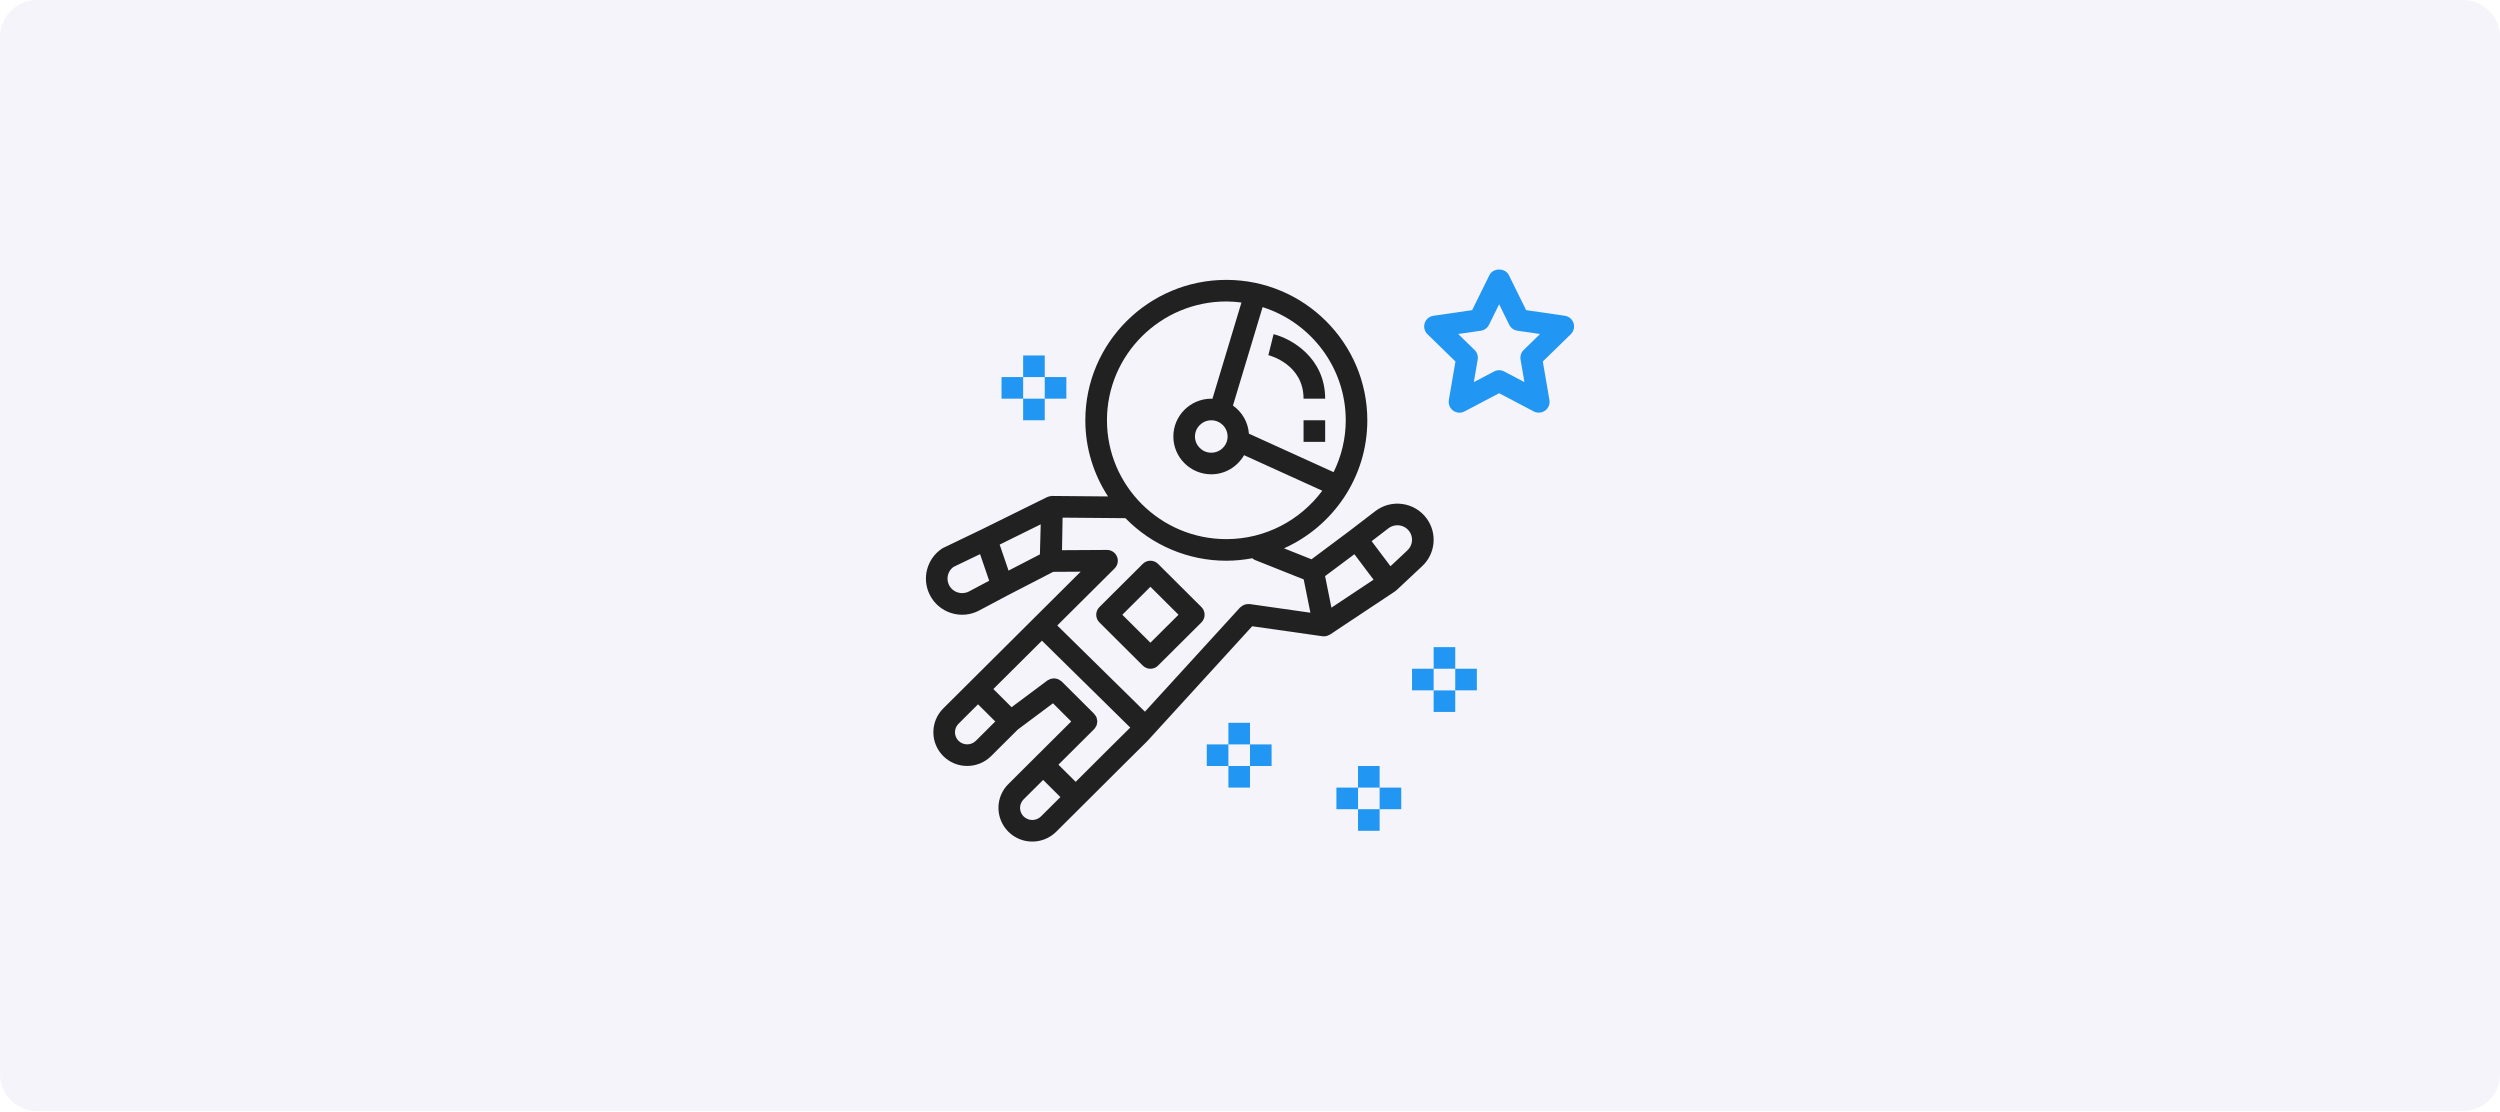
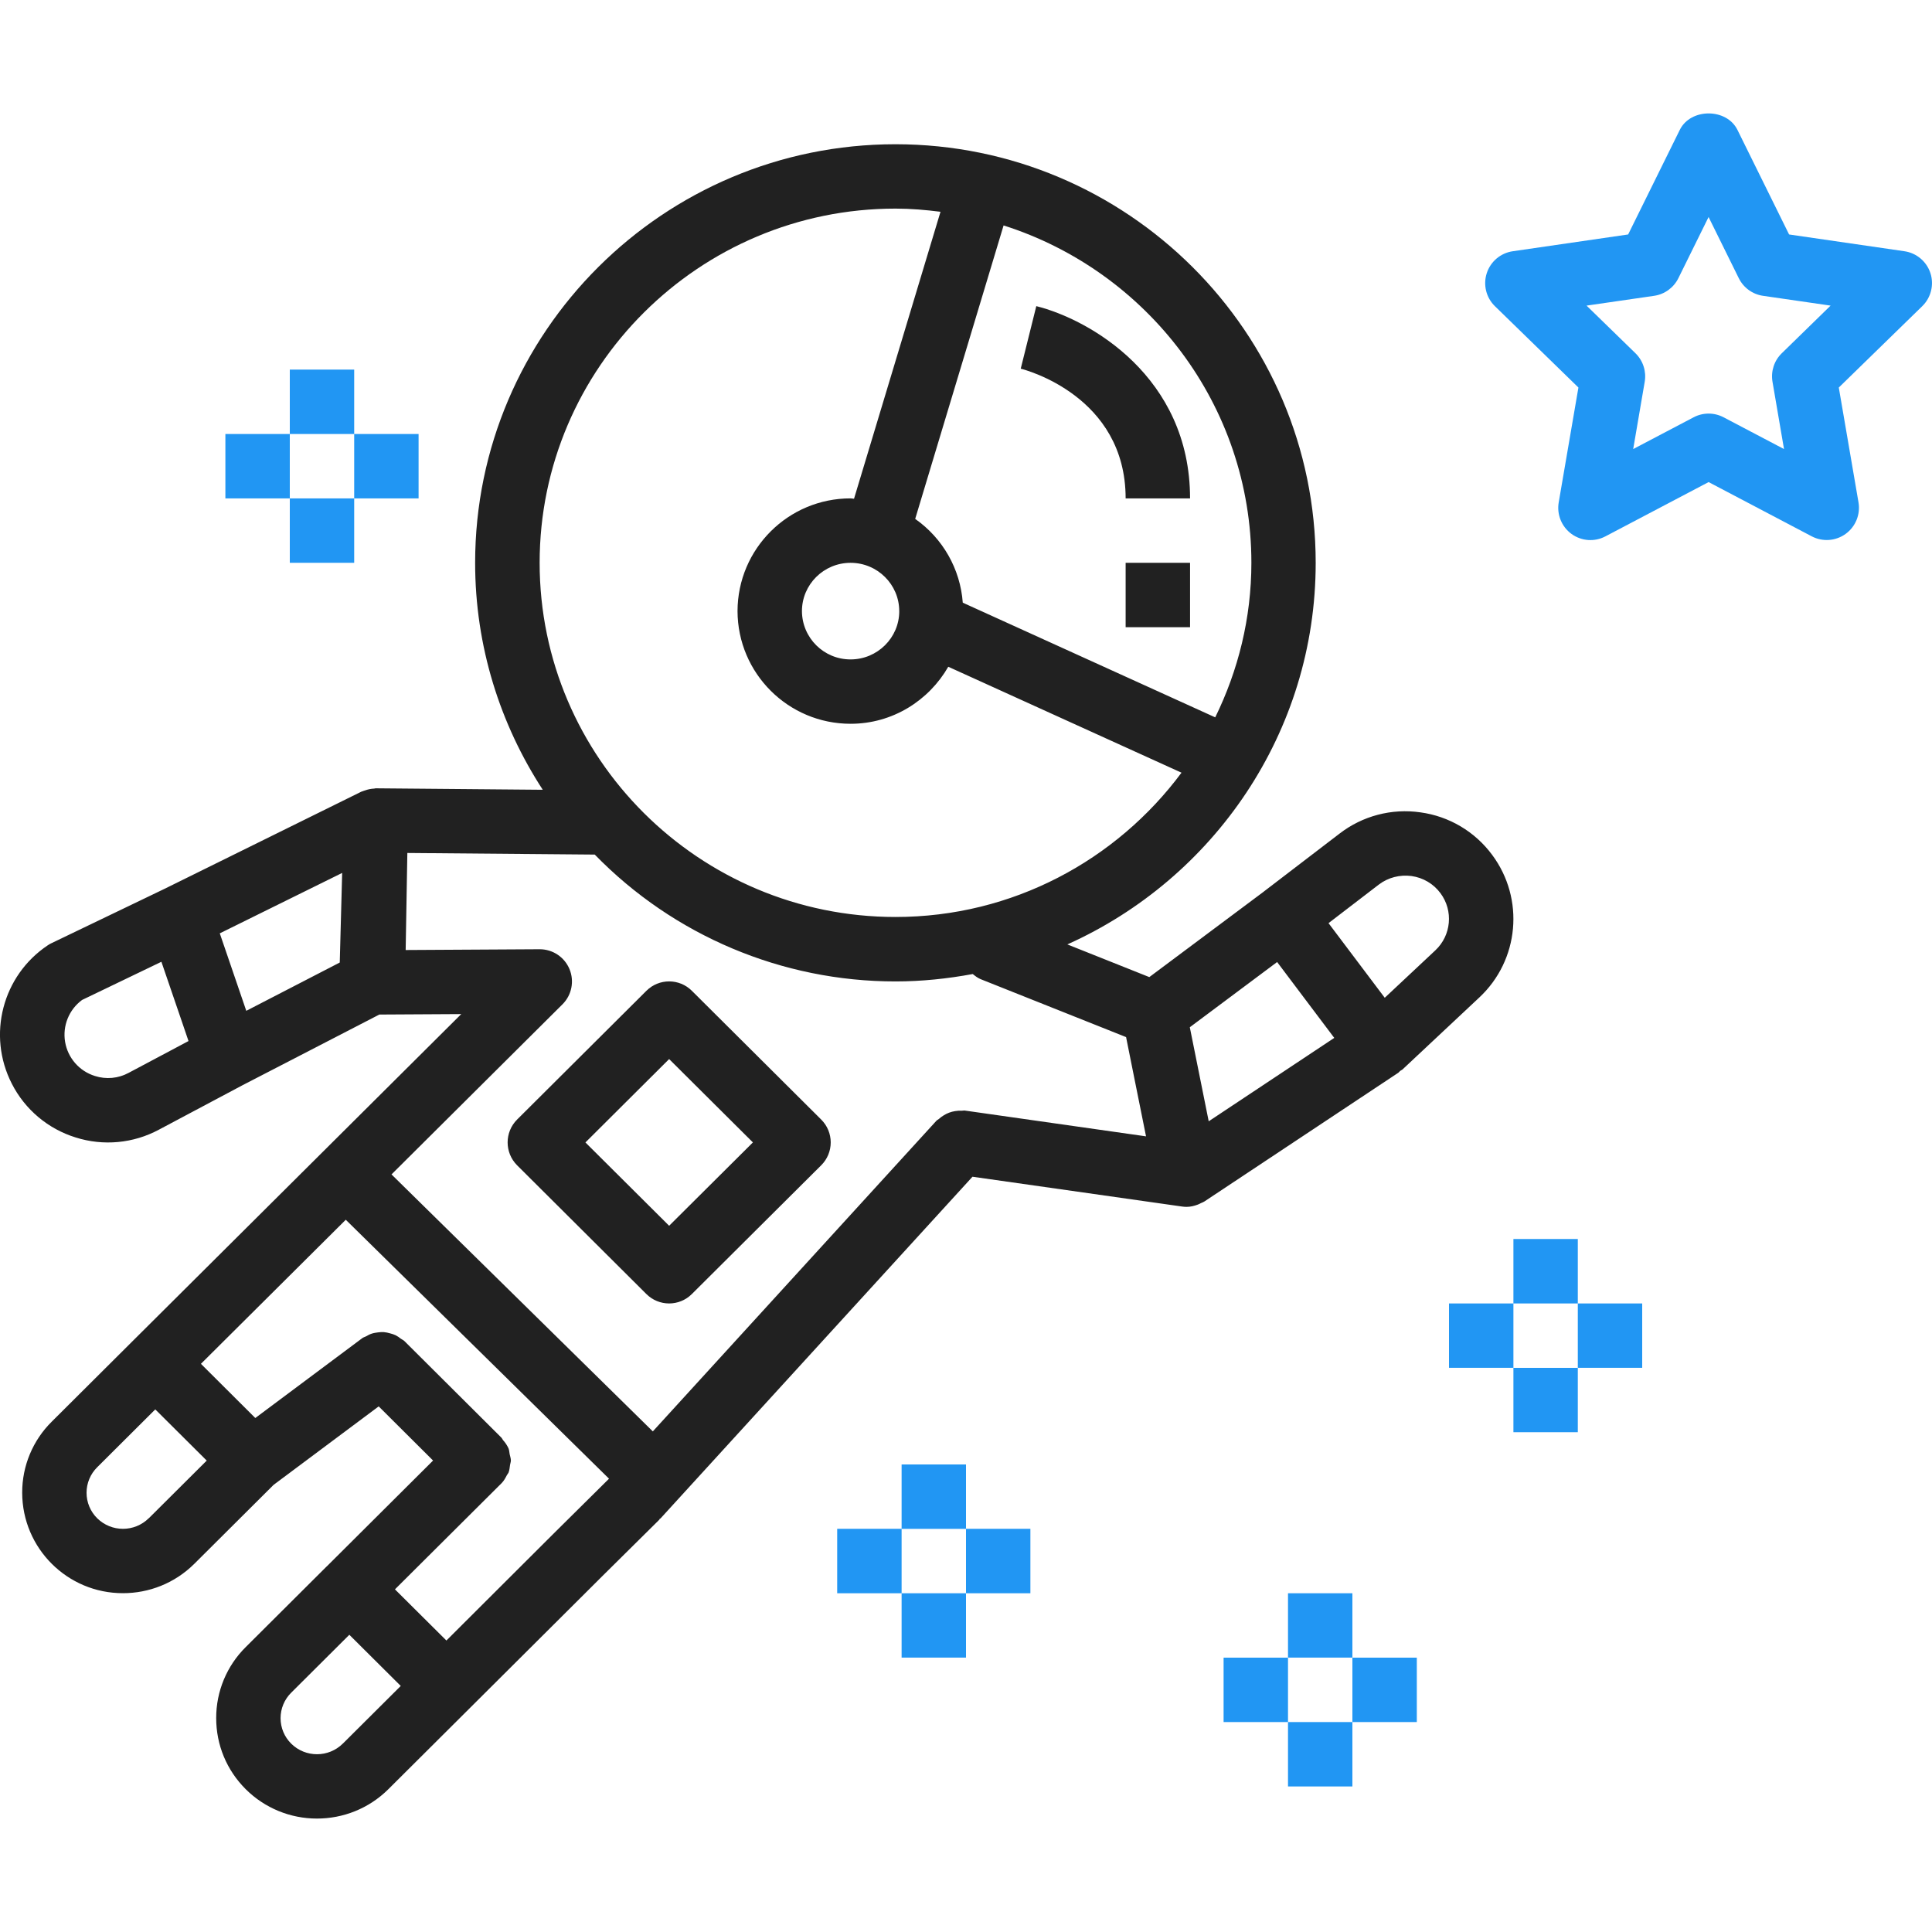
- <svg xmlns="http://www.w3.org/2000/svg" width="270" height="120" fill="none">
-   <rect width="270" height="120" rx="4" fill="#F5F4FA" />
-   <path d="M169.943 34.896a1.166 1.166 0 0 0-.941-.793l-4.179-.608-1.87-3.787c-.392-.798-1.7-.798-2.092 0l-1.87 3.787-4.18.608a1.165 1.165 0 0 0-.647 1.99l3.025 2.948-.714 4.162c-.074.438.105.88.463 1.141.363.264.837.297 1.23.09l3.738-1.967 3.738 1.966a1.17 1.17 0 0 0 1.23-.089c.359-.26.539-.703.463-1.14l-.714-4.163 3.025-2.949a1.17 1.17 0 0 0 .295-1.196Zm-5.387 2.903a1.165 1.165 0 0 0-.335 1.033l.417 2.437-2.188-1.15a1.164 1.164 0 0 0-1.088 0l-2.188 1.15.417-2.437a1.164 1.164 0 0 0-.335-1.033l-1.772-1.727 2.448-.355c.38-.055.708-.294.879-.639l1.094-2.216 1.094 2.216c.171.344.498.584.879.639l2.447.355-1.769 1.727ZM157.167 69.892h-2.333v2.334h2.333v-2.334ZM157.167 74.56h-2.333v2.332h2.333V74.56ZM159.5 72.226h-2.333v2.333h2.333v-2.333ZM154.834 72.226H152.5v2.333h2.334v-2.333ZM149 82.726h-2.333v2.333H149v-2.333ZM149 87.393h-2.333v2.333H149v-2.333ZM151.334 85.06H149v2.333h2.334v-2.334ZM146.667 85.06h-2.334v2.333h2.334v-2.334ZM135 78.06h-2.333v2.333H135v-2.334ZM135 82.726h-2.333v2.333H135v-2.333ZM137.333 80.392H135v2.334h2.333v-2.334ZM132.667 80.392h-2.334v2.334h2.334v-2.334ZM112.833 38.392H110.5v2.333h2.333v-2.333ZM112.833 43.059H110.5v2.333h2.333V43.06ZM115.166 40.725h-2.333v2.334h2.333v-2.334ZM110.5 40.725h-2.334v2.334h2.334v-2.334Z" fill="#2196F3" />
-   <path d="M154.064 55.974a3.881 3.881 0 0 0-2.6-1.541 3.887 3.887 0 0 0-2.931.77l-2.738 2.098-.001.002-4.151 3.1-2.971-1.184c5.297-2.376 8.999-7.674 8.999-13.825 0-8.363-6.831-15.167-15.227-15.167-8.397 0-15.228 6.804-15.228 15.167 0 3.031.907 5.85 2.45 8.222l-6.046-.053h-.01c-.019 0-.034.01-.051.01a1.141 1.141 0 0 0-.34.069c-.028.01-.057.016-.084.029-.014.005-.028.007-.042.014l-7.072 3.491c-.001 0-.003 0-.003.002l-4.141 1.991a.871.871 0 0 0-.138.077 3.895 3.895 0 0 0-1.309 5.022 3.884 3.884 0 0 0 2.31 1.944 3.892 3.892 0 0 0 3.016-.281l3.036-1.614 4.952-2.558 2.968-.017-11.904 11.846-.003.003-2.929 2.916a3.61 3.61 0 0 0-1.072 2.576 3.62 3.62 0 0 0 1.072 2.579 3.65 3.65 0 0 0 2.58 1.061c.936 0 1.869-.354 2.582-1.061l2.875-2.863 3.808-2.843 1.97 1.962-3.853 3.837-.004.002-2.928 2.917a3.607 3.607 0 0 0-1.073 2.576 3.648 3.648 0 0 0 3.653 3.64c.935 0 1.871-.354 2.582-1.061l2.93-2.917 4.686-4.667.003-.003 2.208-2.188-.008-.008c.014-.014.034-.019.048-.034l11.3-12.377 7.593 1.08c.055.008.11.012.165.012.141 0 .277-.034.409-.084.039-.014.072-.033.109-.051.042-.021.086-.033.126-.06l7.029-4.666c.026-.018.04-.046.064-.065.028-.022.063-.031.089-.056l2.781-2.605a3.892 3.892 0 0 0 .464-5.166Zm-49.404 7.898a1.558 1.558 0 0 1-1.221.113 1.562 1.562 0 0 1-.465-2.756l2.874-1.382.692 2.022.29.85-2.17 1.153Zm7.65-3.998-3.387 1.75-.558-1.633-.402-1.174 4.434-2.189-.087 3.246Zm33.03-14.482c0 2.009-.479 3.904-1.31 5.599l-9.147-4.155a4.067 4.067 0 0 0-1.724-3.035l3.202-10.633c5.202 1.655 8.979 6.507 8.979 12.224Zm-25.788 0c0-7.076 5.784-12.834 12.894-12.834.553 0 1.094.047 1.63.115l-3.133 10.398c-.042 0-.081-.012-.124-.012-2.259 0-4.097 1.831-4.097 4.083 0 2.252 1.838 4.083 4.097 4.083 1.519 0 2.831-.838 3.539-2.066l8.449 3.839c-2.351 3.163-6.113 5.227-10.361 5.227-7.11 0-12.894-5.757-12.894-12.833Zm13.029 1.75c0 .965-.791 1.75-1.762 1.75a1.759 1.759 0 0 1-1.763-1.75c0-.965.791-1.75 1.763-1.75.971 0 1.762.785 1.762 1.75Zm-27.189 32.865a1.33 1.33 0 0 1-1.869.002 1.297 1.297 0 0 1 0-1.847l2.104-2.097 1.862 1.854-2.097 2.088Zm7.03 8.167a1.33 1.33 0 0 1-1.87.001 1.297 1.297 0 0 1 0-1.846l2.106-2.098.881.876.982.978-2.099 2.09Zm7.616-7.588-.003.002-3.861 3.85-.881-.876-.982-.977 3.857-3.84v-.001l.004-.002c.087-.088.142-.193.196-.297.015-.03.044-.056.057-.087.036-.09.042-.187.056-.281.007-.054.03-.104.03-.16 0-.077-.028-.153-.044-.23-.014-.07-.014-.141-.041-.209a1.164 1.164 0 0 0-.199-.301c-.023-.026-.031-.058-.055-.083h-.002l-.002-.004-3.515-3.5c-.037-.038-.085-.053-.127-.085a1.124 1.124 0 0 0-.19-.126 1.115 1.115 0 0 0-.205-.07 1.126 1.126 0 0 0-.225-.044 1.133 1.133 0 0 0-.208.01c-.079.01-.152.02-.228.045-.074.023-.139.06-.206.098-.044.024-.093.033-.133.063l-3.88 2.896-1.97-1.963 5.248-5.22 9.538 9.382-2.029 2.01Zm14.916-15.349c-.033-.004-.065.008-.099.006a1.195 1.195 0 0 0-.444.062 1.07 1.07 0 0 0-.211.103c-.066.04-.125.081-.182.134-.028.024-.062.036-.088.064l-10.277 11.256-9.468-9.311 6.197-6.165a1.167 1.167 0 0 0-.83-1.993l-4.854.028.061-3.516 6.79.058a15.201 15.201 0 0 0 10.897 4.596c.957 0 1.89-.1 2.799-.268.087.07.174.14.283.185l5.272 2.1.333 1.659.39 1.937-6.569-.935Zm8.84.39-.684-3.408 3.164-2.363.828 1.1 1.243 1.649-4.551 3.022Zm8.211-6.193-1.832 1.717-2.037-2.704 1.818-1.394c.34-.261.768-.368 1.188-.313.422.06.796.28 1.05.622a1.562 1.562 0 0 1-.187 2.072Z" fill="#212121" />
-   <path d="m129.755 65.565-4.688-4.667a1.165 1.165 0 0 0-1.646 0l-4.687 4.667c-.219.22-.343.517-.343.827 0 .31.122.608.343.827l4.687 4.667a1.164 1.164 0 0 0 1.646 0l4.688-4.667a1.168 1.168 0 0 0 0-1.654Zm-5.511 3.848-3.033-3.02 3.033-3.021 3.035 3.02-3.035 3.02ZM137.547 36.092l-.564 2.266c.155.039 3.801.988 3.801 4.7h2.334c0-4.412-3.644-6.486-5.571-6.966ZM143.118 45.392h-2.334v2.333h2.334v-2.333Z" fill="#212121" />
+ <svg xmlns="http://www.w3.org/2000/svg" width="70" height="70" fill="none">
+   <path d="M69.943 9.896a1.168 1.168 0 0 0-.941-.793l-4.18-.608-1.87-3.787c-.391-.798-1.7-.798-2.091 0l-1.87 3.787-4.18.608a1.167 1.167 0 0 0-.648 1.99l3.026 2.948-.714 4.162c-.075.438.105.88.463 1.142.363.263.837.296 1.23.088l3.738-1.966 3.738 1.966a1.168 1.168 0 0 0 1.693-1.23l-.714-4.162 3.025-2.949a1.17 1.17 0 0 0 .295-1.196ZM64.556 12.8c-.275.267-.4.655-.335 1.033l.417 2.437-2.188-1.15a1.165 1.165 0 0 0-1.088 0l-2.188 1.15.417-2.437a1.168 1.168 0 0 0-.334-1.033l-1.773-1.727 2.448-.355c.38-.055.708-.294.879-.639l1.094-2.216 1.094 2.216c.17.345.498.584.879.639l2.448.355-1.77 1.727ZM57.167 44.892h-2.333v2.334h2.333v-2.334ZM57.167 49.56h-2.333v2.332h2.333V49.56ZM59.5 47.226h-2.333v2.333H59.5v-2.333ZM54.834 47.226H52.5v2.333h2.334v-2.333ZM49 57.726h-2.333v2.333H49v-2.333ZM49 62.393h-2.333v2.333H49v-2.333ZM51.334 60.06H49v2.333h2.334v-2.334ZM46.667 60.06h-2.334v2.333h2.334v-2.334ZM35 53.06h-2.333v2.333H35v-2.334ZM35 57.726h-2.333v2.333H35v-2.333ZM37.333 55.392H35v2.334h2.333v-2.334ZM32.667 55.392h-2.334v2.334h2.334v-2.334ZM12.833 13.392H10.5v2.333h2.333v-2.333ZM12.833 18.059H10.5v2.333h2.333V18.06ZM15.166 15.725h-2.333v2.334h2.333v-2.334ZM10.5 15.725H8.166v2.334H10.5v-2.334Z" fill="#2196F3" />
+   <path d="M54.064 30.974a3.88 3.88 0 0 0-2.6-1.541 3.886 3.886 0 0 0-2.93.77L45.794 32.3l-.001.002-4.151 3.1-2.97-1.184c5.296-2.376 8.998-7.674 8.998-13.825 0-8.363-6.83-15.167-15.227-15.167s-15.228 6.804-15.228 15.167c0 3.031.907 5.85 2.45 8.222l-6.046-.053h-.01c-.019 0-.034.01-.051.01a1.14 1.14 0 0 0-.34.069c-.028.01-.057.016-.084.029-.014.006-.028.007-.042.014l-7.072 3.491c-.001 0-.003 0-.003.002l-4.141 1.991a.915.915 0 0 0-.138.077A3.895 3.895 0 0 0 .43 39.268a3.884 3.884 0 0 0 2.31 1.944 3.891 3.891 0 0 0 3.016-.281l3.036-1.614 4.952-2.558 2.968-.017L4.808 48.588c0 .002-.002.002-.003.003l-2.928 2.916a3.607 3.607 0 0 0-1.073 2.577 3.647 3.647 0 0 0 3.652 3.64c.936 0 1.869-.355 2.582-1.062l2.875-2.863 3.808-2.843 1.97 1.962-3.853 3.837-.004.002-2.928 2.917a3.607 3.607 0 0 0-1.073 2.576c0 .973.38 1.889 1.073 2.579a3.65 3.65 0 0 0 2.58 1.061c.935 0 1.87-.354 2.582-1.061l2.93-2.917 4.686-4.667.002-.003 2.21-2.188-.01-.008c.015-.014.035-.019.049-.034l11.3-12.377 7.593 1.08c.055.008.11.012.165.012.14 0 .277-.034.41-.084.038-.014.071-.033.108-.051.042-.021.086-.033.126-.06l7.029-4.666c.026-.018.04-.046.064-.065.028-.022.063-.031.089-.056l2.78-2.605a3.892 3.892 0 0 0 .465-5.166ZM4.66 38.872a1.56 1.56 0 0 1-1.221.113 1.565 1.565 0 0 1-.465-2.755l2.874-1.383.692 2.022.29.85-2.17 1.153Zm7.65-3.998-3.387 1.75-.558-1.633-.402-1.174 4.434-2.189-.087 3.246Zm33.03-14.482c0 2.009-.48 3.904-1.31 5.599l-9.147-4.155a4.07 4.07 0 0 0-1.724-3.035l3.203-10.633c5.2 1.655 8.978 6.507 8.978 12.224Zm-25.788 0c0-7.076 5.784-12.834 12.894-12.834.553 0 1.094.047 1.63.115L30.943 18.07c-.042 0-.081-.013-.125-.013a4.094 4.094 0 0 0-4.096 4.084 4.095 4.095 0 0 0 4.096 4.083c1.52 0 2.832-.838 3.54-2.066l8.45 3.838c-2.352 3.165-6.114 5.228-10.362 5.228-7.11 0-12.894-5.757-12.894-12.833Zm13.03 1.75c0 .965-.792 1.75-1.764 1.75a1.759 1.759 0 0 1-1.762-1.75c0-.965.79-1.75 1.762-1.75s1.763.785 1.763 1.75ZM5.391 55.007a1.33 1.33 0 0 1-1.87.002 1.3 1.3 0 0 1 0-1.847l2.105-2.097L7.49 52.92l-2.097 2.088Zm7.03 8.167a1.33 1.33 0 0 1-1.87.002 1.299 1.299 0 0 1 0-1.847l2.106-2.098.88.876.983.978-2.099 2.09Zm7.616-7.588-.003.003-3.86 3.85-.882-.877-.982-.977 3.857-3.84v-.001l.004-.002c.087-.088.142-.193.196-.297.015-.03.044-.056.057-.087.036-.09.042-.187.056-.281.007-.054.03-.104.03-.16 0-.077-.028-.153-.044-.23-.014-.07-.014-.141-.041-.209a1.166 1.166 0 0 0-.2-.301c-.022-.026-.03-.058-.054-.083h-.002s0-.003-.002-.005l-3.515-3.5c-.037-.037-.085-.052-.127-.084a1.122 1.122 0 0 0-.19-.126 1.091 1.091 0 0 0-.204-.07 1.134 1.134 0 0 0-.226-.044 1.142 1.142 0 0 0-.209.01c-.078.01-.151.02-.227.045-.074.023-.139.06-.206.098-.044.024-.093.033-.133.063l-3.88 2.896-1.97-1.963 5.248-5.22 9.538 9.382-2.029 2.01Zm14.917-15.349c-.034-.005-.066.008-.1.006a1.148 1.148 0 0 0-.252.015 1.081 1.081 0 0 0-.404.15c-.065.04-.124.081-.181.134-.028.024-.062.036-.088.064L23.653 51.862l-9.468-9.311 6.197-6.165a1.168 1.168 0 0 0-.83-1.993l-4.854.028.061-3.516 6.79.058a15.2 15.2 0 0 0 10.897 4.596c.957 0 1.89-.1 2.799-.268.087.07.174.14.283.185l5.272 2.1.333 1.659.39 1.937-6.569-.935Zm8.84.39-.685-3.408 3.164-2.363.828 1.1 1.242 1.649-4.55 3.022Zm8.21-6.193-1.832 1.717-2.037-2.704 1.818-1.394c.34-.261.768-.368 1.188-.313.422.06.796.28 1.05.622a1.562 1.562 0 0 1-.187 2.072Z" fill="#212121" />
+   <path d="m29.755 40.565-4.688-4.667a1.166 1.166 0 0 0-1.646 0l-4.687 4.667a1.172 1.172 0 0 0 0 1.654l4.686 4.667a1.166 1.166 0 0 0 1.647 0l4.688-4.667a1.167 1.167 0 0 0 0-1.654Zm-5.51 3.848-3.034-3.02 3.033-3.021 3.035 3.02-3.035 3.02ZM37.547 11.092l-.564 2.266c.156.039 3.801.988 3.801 4.7h2.334c0-4.412-3.644-6.486-5.571-6.966ZM43.118 20.392h-2.334v2.333h2.334v-2.333Z" fill="#212121" />
</svg>
